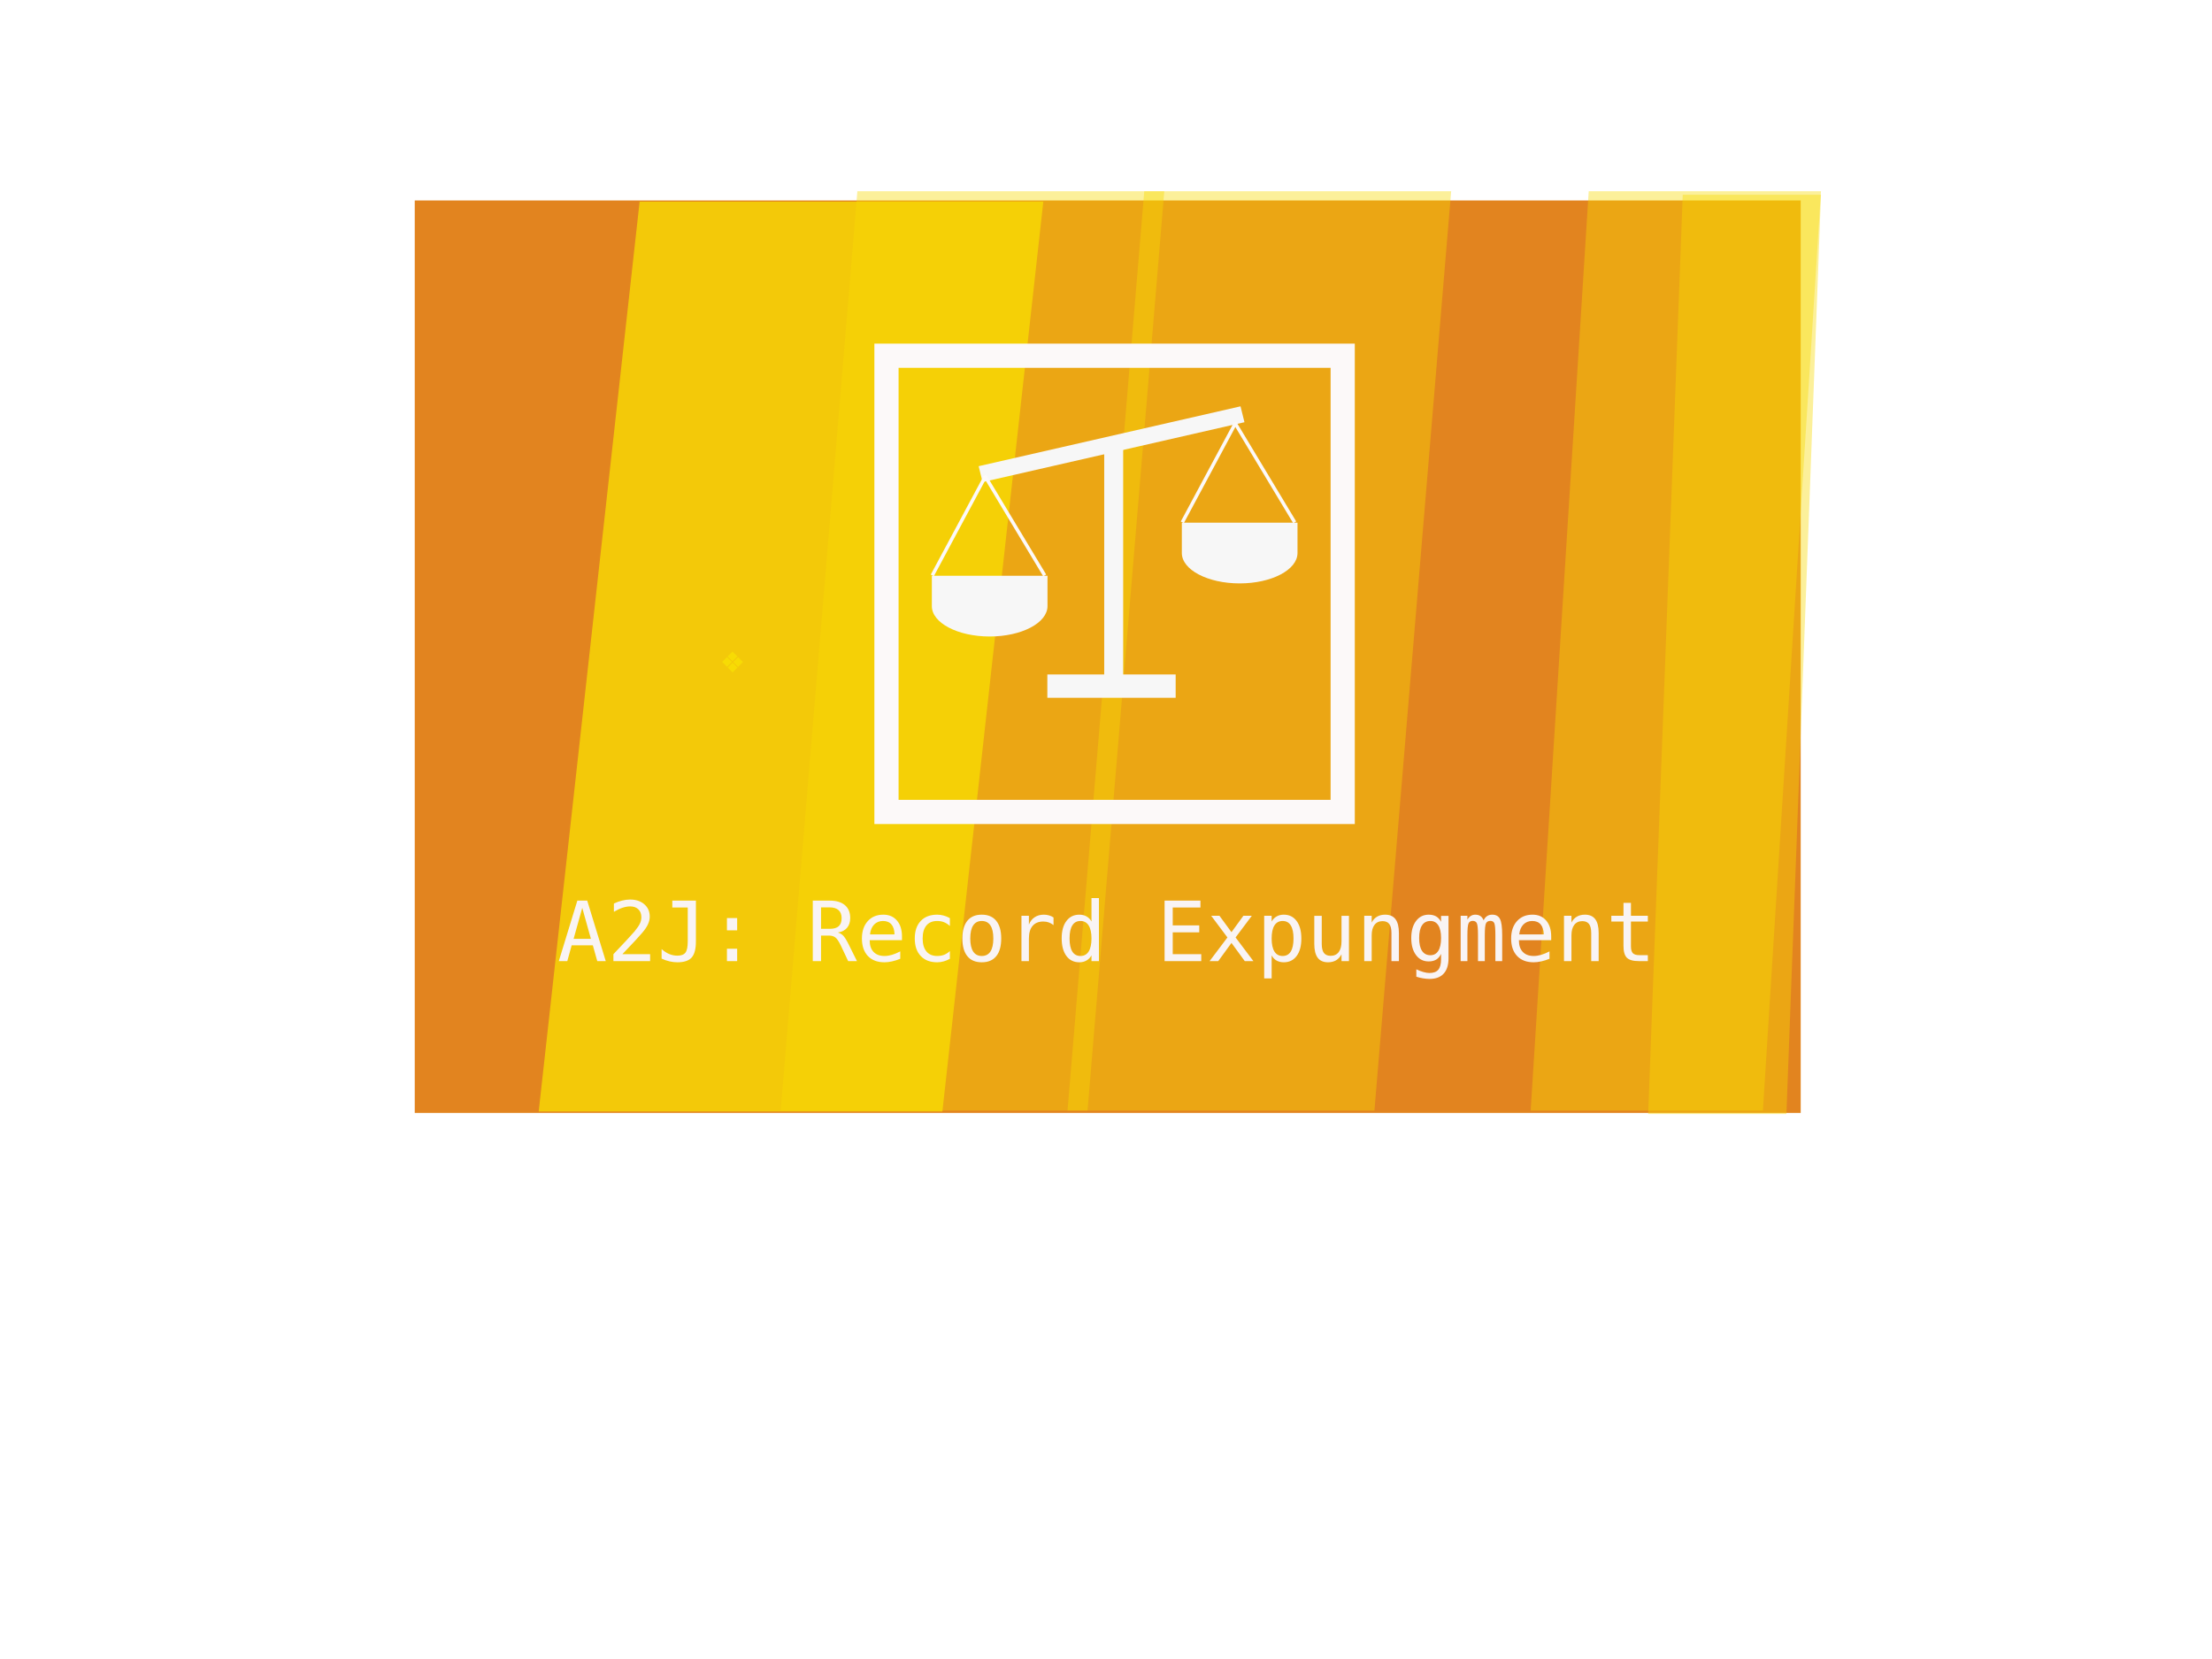
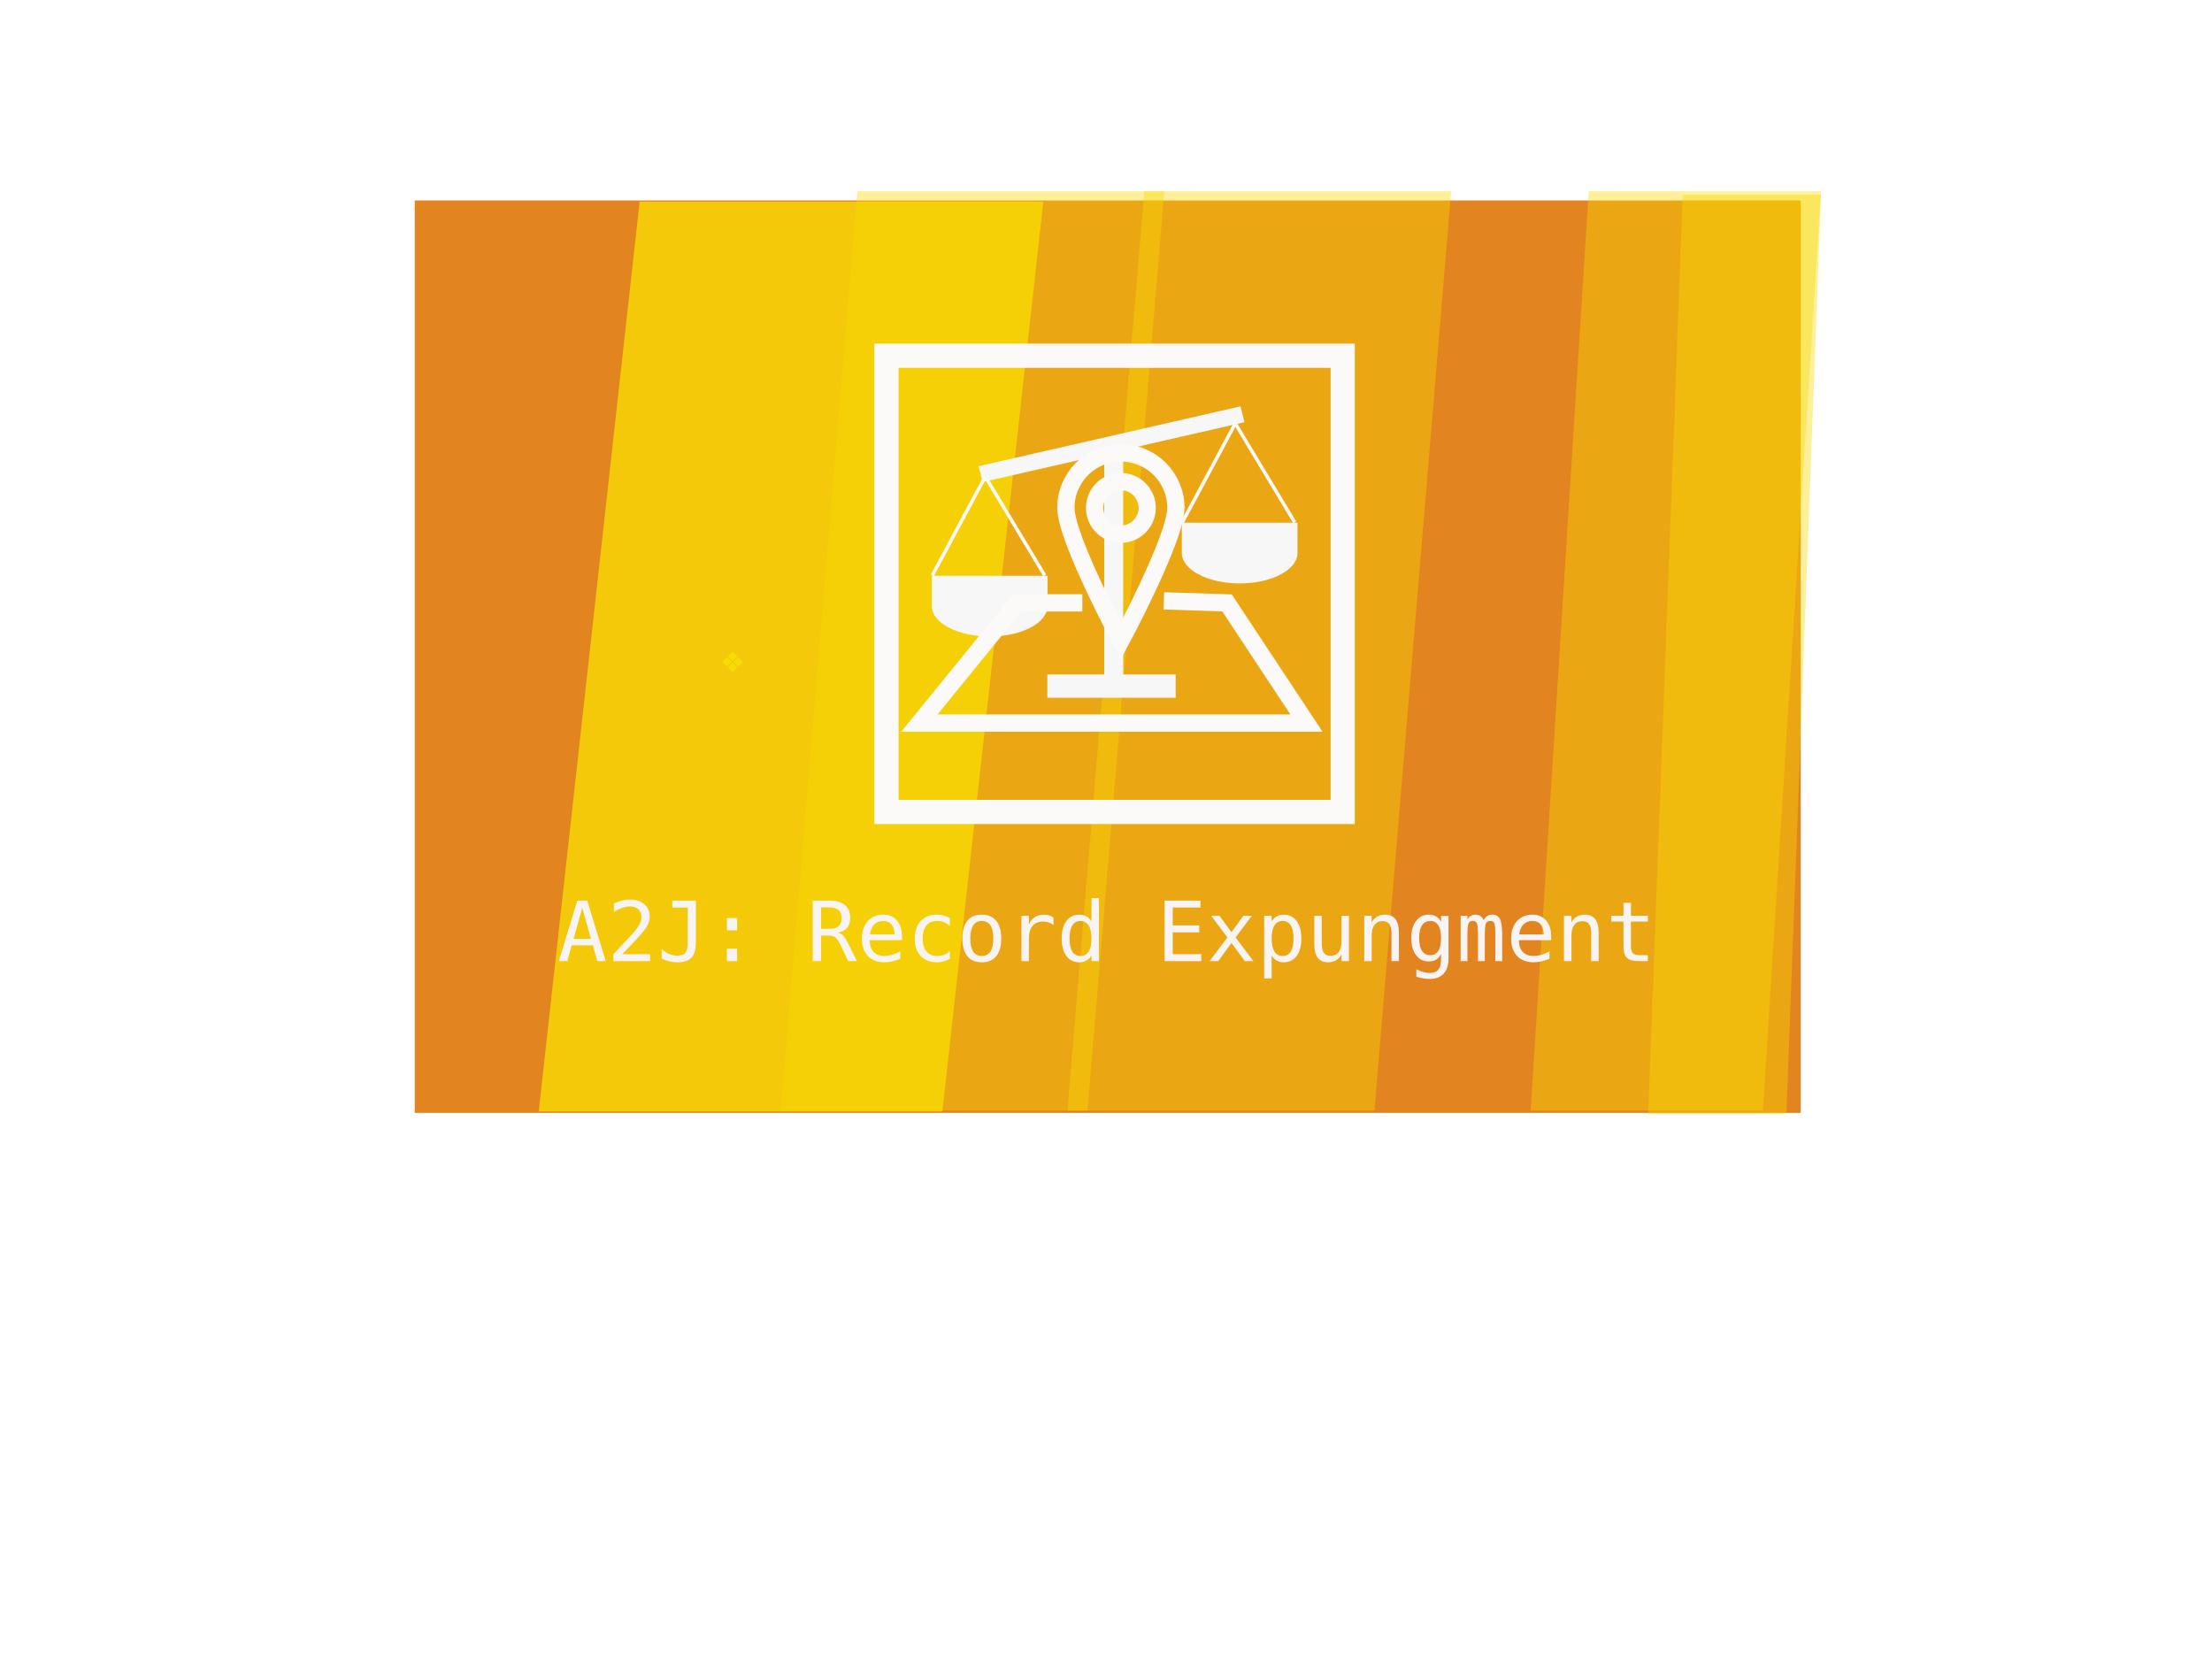
<svg xmlns="http://www.w3.org/2000/svg" width="640" height="480">
  <g stroke="null">
    <rect id="svg_1" height="264" width="401" y="58" x="120" stroke-width="5" fill="#e2841f" stroke-opacity="0" stroke="#000000" />
    <path fill="#f7db04" stroke-width="5" stroke-dasharray="null" stroke-linejoin="null" stroke-linecap="null" stroke-opacity="0" d="m442.865,321.338l16.8,-266l67.2,0l-16.8,266l-67.2,0z" id="svg_12" fill-opacity="0.4" stroke="#000000" />
    <rect fill="#000000" stroke-width="7" stroke-dasharray="null" stroke-linejoin="null" stroke-linecap="null" x="45" y="210" width="1" height="0" id="svg_46" stroke="#f9f9f9" />
    <polygon fill="#2b4f07" id="svg_2" stroke="null" />
    <path fill="#f7db04" stroke-width="5" stroke-dasharray="null" stroke-linejoin="null" stroke-linecap="null" stroke-opacity="0" d="m210.531,189.929l1.404,-1.404l1.404,1.404l-1.404,1.404l-1.404,-1.404zm-1.581,1.59l1.404,-1.404l1.404,1.404l-1.404,1.404l-1.404,-1.404zm3.192,0.029l1.404,-1.404l1.404,1.404l-1.404,1.404l-1.404,-1.404zm-1.581,1.59l1.404,-1.404l1.404,1.404l-1.404,1.404l-1.404,-1.404z" id="svg_6" stroke="#000000" />
    <path fill="#f7db04" stroke-width="5" stroke-dasharray="null" stroke-linejoin="null" stroke-linecap="null" stroke-opacity="0" d="m155.865,321.579l29.2,-263.24l116.8,0l-29.2,263.24l-116.8,0z" fill-opacity="0.8" id="svg_14" stroke="#000000" />
    <path fill="#f7db04" stroke-width="5" stroke-dasharray="null" stroke-linejoin="null" stroke-linecap="null" stroke-opacity="0" d="m225.865,321.338l22.2,-266l88.8,0l-22.2,266l-88.8,0z" fill-opacity="0.4" id="svg_15" stroke="#000000" />
    <path fill="#f7db04" stroke-width="5" stroke-dasharray="null" stroke-linejoin="null" stroke-linecap="null" stroke-opacity="0" d="m308.865,321.338l22.2,-266l88.8,0l-22.2,266l-88.8,0z" fill-opacity="0.4" id="svg_17" stroke="#000000" />
    <path fill="#f7db04" stroke-width="5" stroke-dasharray="null" stroke-linejoin="null" stroke-linecap="null" stroke-opacity="0" d="m476.865,322.338l10,-266l40,0l-10,266l-40,0z" fill-opacity="0.4" id="svg_18" stroke="#000000" />
    <text fill="#f9f4f4" stroke-width="0" stroke-dasharray="null" stroke-linejoin="null" stroke-linecap="null" stroke-opacity="0" x="320.188" y="278.078" id="svg_72" font-size="24" font-family="Monospace" text-anchor="middle" xml:space="preserve" stroke="#000000">A2J: Record Expungment</text>
    <rect fill="#000000" stroke-width="7" stroke-dasharray="null" stroke-linejoin="null" stroke-linecap="null" x="256.484" y="102.922" width="132" height="132" id="svg_39" fill-opacity="0" stroke="#fcf9f9" />
    <g id="svg_71">
      <rect stroke="#000000" transform="matrix(0.7581567,-0.1732658,0.180516,0.727706,45.41948,90.2043) " id="svg_48" height="6.312" width="99.938" y="128.757" x="282.911" stroke-opacity="0" stroke-linecap="null" stroke-linejoin="null" stroke-dasharray="null" fill="#f7f7f7" />
      <path stroke="#000000" id="svg_57" d="m375.406,151.223l0,8.787l0,0c0,4.853 -7.491,8.787 -16.732,8.787c-9.241,0 -16.732,-3.934 -16.732,-8.787l0,-8.787l33.463,0z" stroke-opacity="0" stroke-linecap="null" stroke-linejoin="null" stroke-dasharray="null" stroke-width="null" fill="#f7f7f7" />
      <line stroke="#fcf9f9" id="svg_58" y2="122.189" x2="357.197" y1="151.121" x1="374.594" stroke-linecap="null" stroke-linejoin="null" stroke-dasharray="null" stroke-width="null" fill="none" />
      <line stroke="#fcf9f9" id="svg_59" y2="122.913" x2="357.197" y1="151.121" x1="342.081" stroke-linecap="null" stroke-linejoin="null" stroke-dasharray="null" stroke-width="null" fill="none" />
      <path stroke="#000000" id="svg_61" d="m303.073,166.582l0,8.787l0,0c0,4.853 -7.491,8.787 -16.732,8.787c-9.241,0 -16.732,-3.934 -16.732,-8.787l0,-8.787l33.463,0z" stroke-opacity="0" stroke-linecap="null" stroke-linejoin="null" stroke-dasharray="null" stroke-width="null" fill="#f7f7f7" />
      <line stroke="#fcf9f9" id="svg_62" y2="137.548" x2="284.863" y1="166.479" x1="302.26" stroke-linecap="null" stroke-linejoin="null" stroke-dasharray="null" stroke-width="null" fill="none" />
      <line stroke="#fcf9f9" id="svg_63" y2="138.271" x2="284.863" y1="166.479" x1="269.748" stroke-linecap="null" stroke-linejoin="null" stroke-dasharray="null" stroke-width="null" fill="none" />
      <rect stroke="#000000" stroke-opacity="0" id="svg_65" height="70.875" width="5.484" y="127.641" x="319.484" stroke-linecap="null" stroke-linejoin="null" stroke-dasharray="null" stroke-width="0" fill="#f7f7f7" />
      <rect id="svg_69" height="6.75" width="37.125" y="195.141" x="303.031" stroke-opacity="0" stroke-linecap="null" stroke-linejoin="null" stroke-dasharray="null" stroke-width="0" stroke="#000000" fill="#f7f7f7" />
    </g>
+     <g id="svg_24" stroke="null">
+       <path fill="#000000" stroke-width="5" stroke-dasharray="null" stroke-linejoin="null" stroke-linecap="null" fill-opacity="0" d="m313.158,174.435l-18.863,0l-28.295,34.779l112,0l-22.989,-34.779l-18.274,-0.589" id="svg_7" stroke="#fcf9f9" />
+       <path fill="#000000" stroke-width="5" stroke-dasharray="null" stroke-linejoin="null" stroke-linecap="null" fill-opacity="0" d="m324.309,131.031c-8.79,0 -15.916,7.126 -15.916,15.916c0,8.792 15.916,38.455 15.916,38.455s15.916,-29.663 15.916,-38.455c0,-8.79 -7.124,-15.916 -15.916,-15.916zm0,23.521c-4.2,0 -7.606,-3.404 -7.606,-7.606s3.406,-7.606 7.606,-7.606s7.606,3.406 7.606,7.606s-3.406,7.606 -7.606,7.606z" id="svg_9" stroke="#fcf9f9" />
+     </g>
  </g>
</svg>
